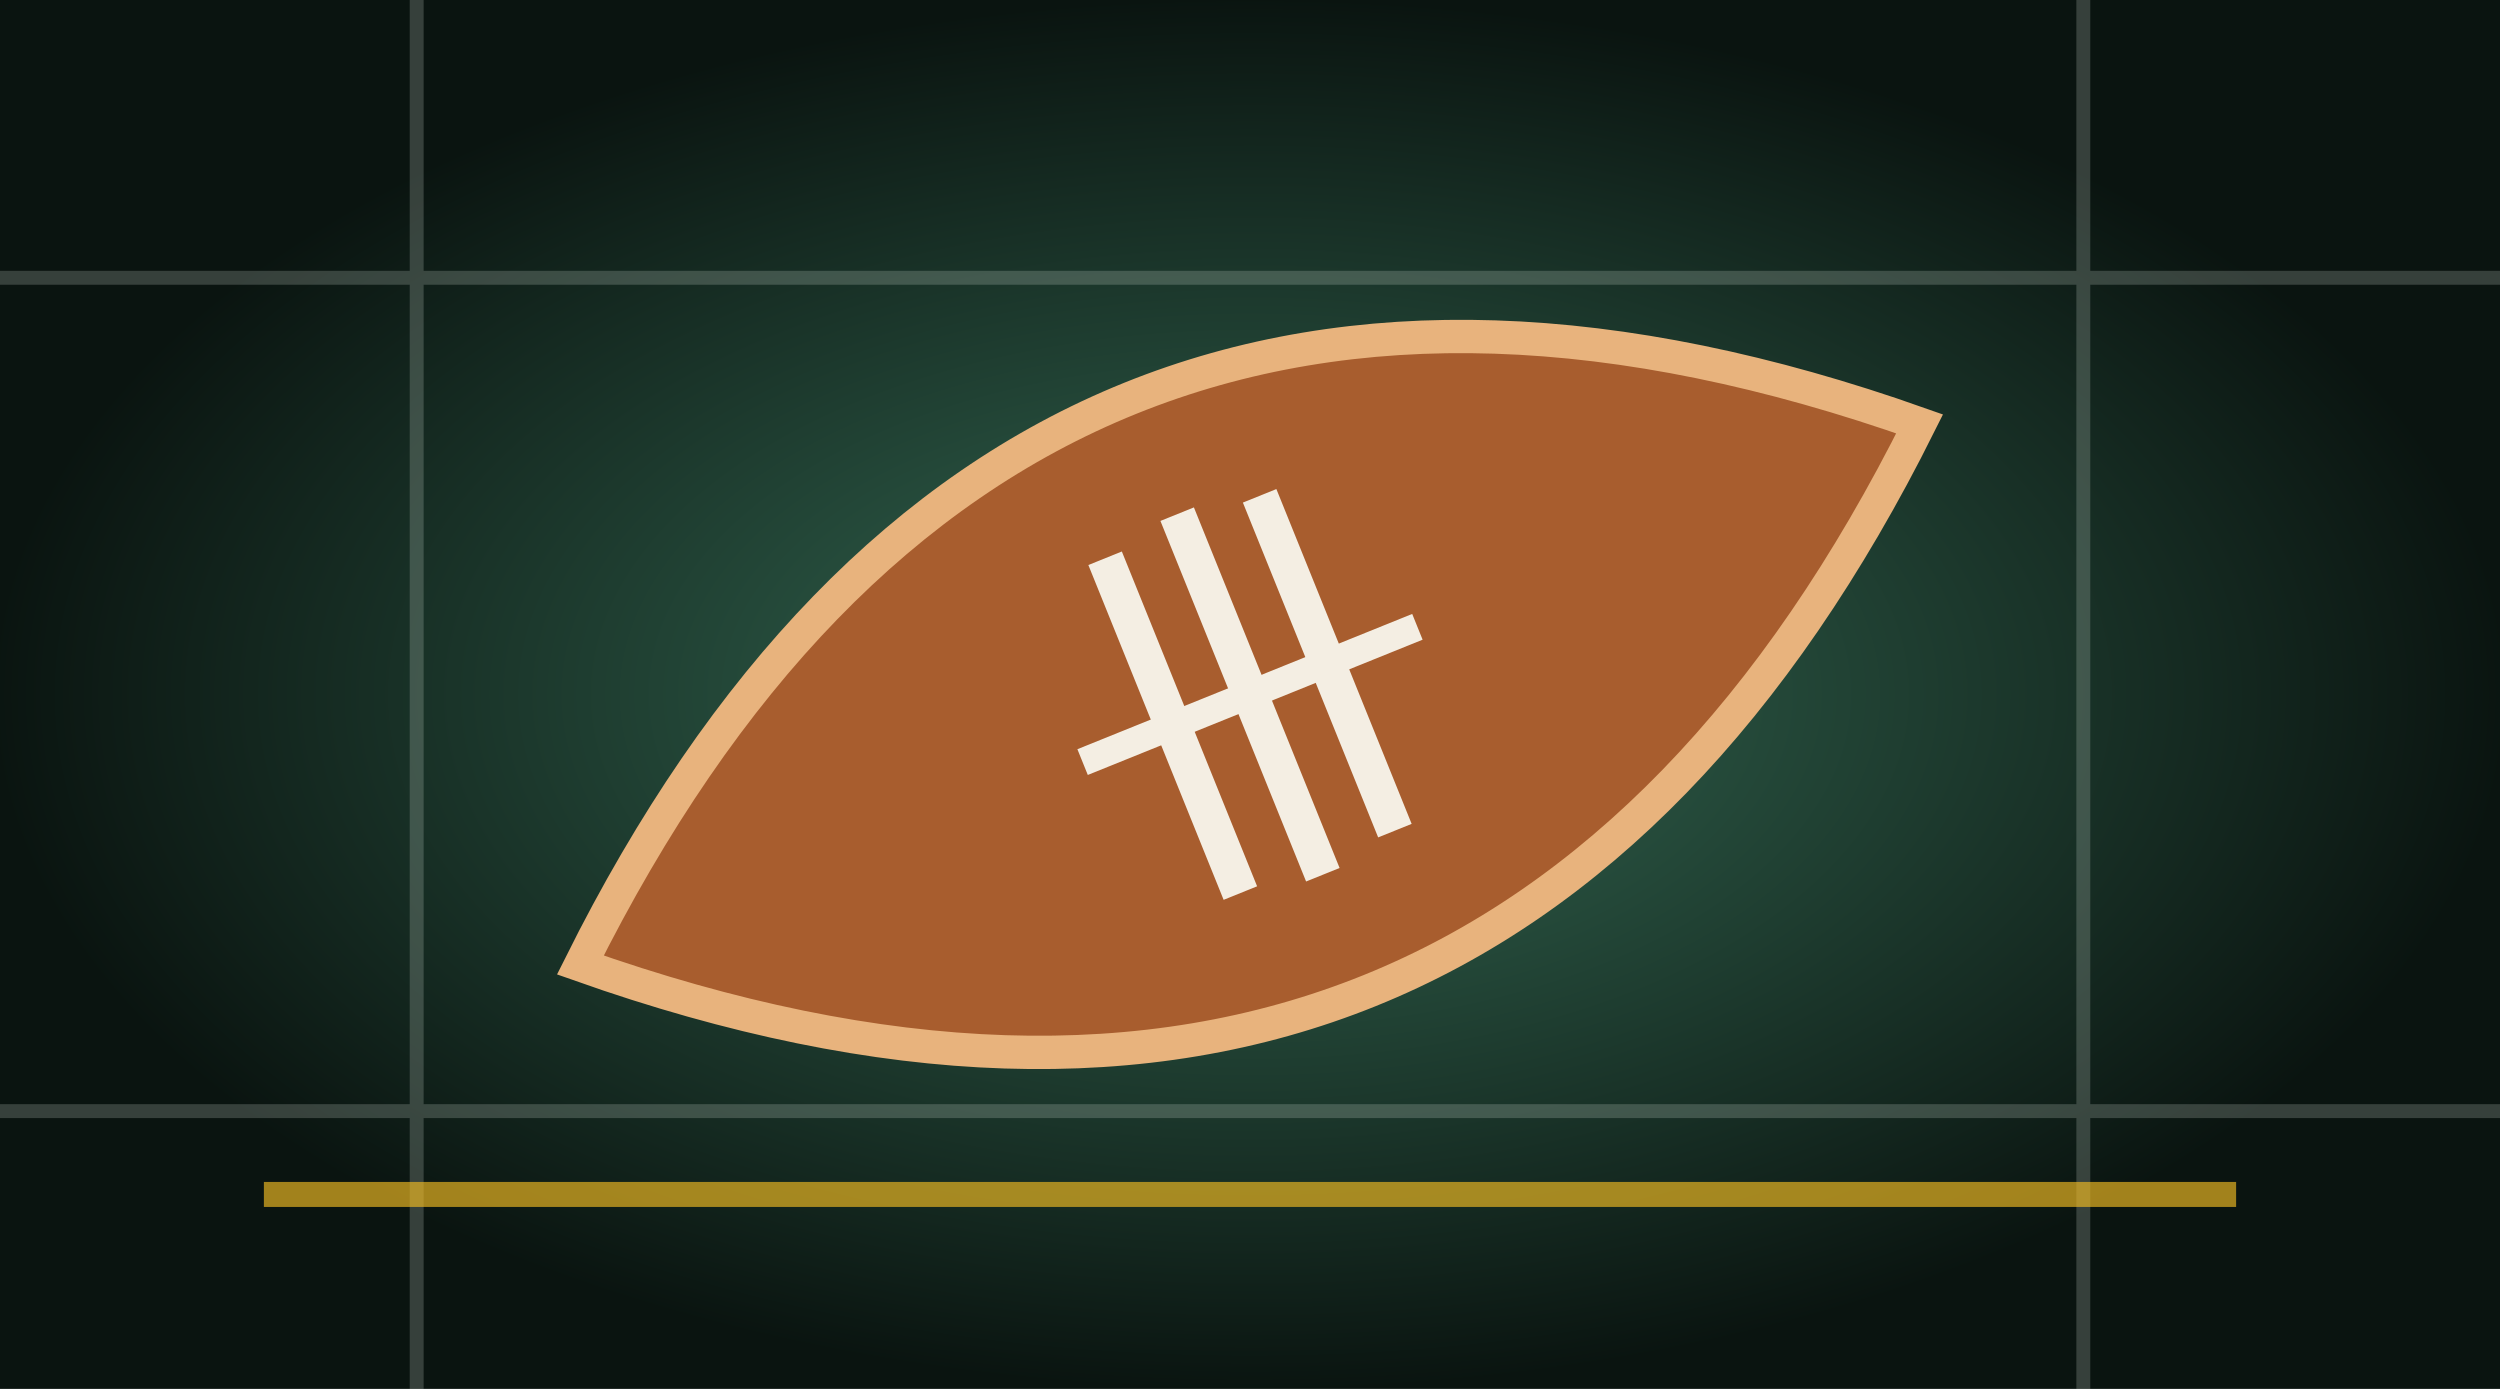
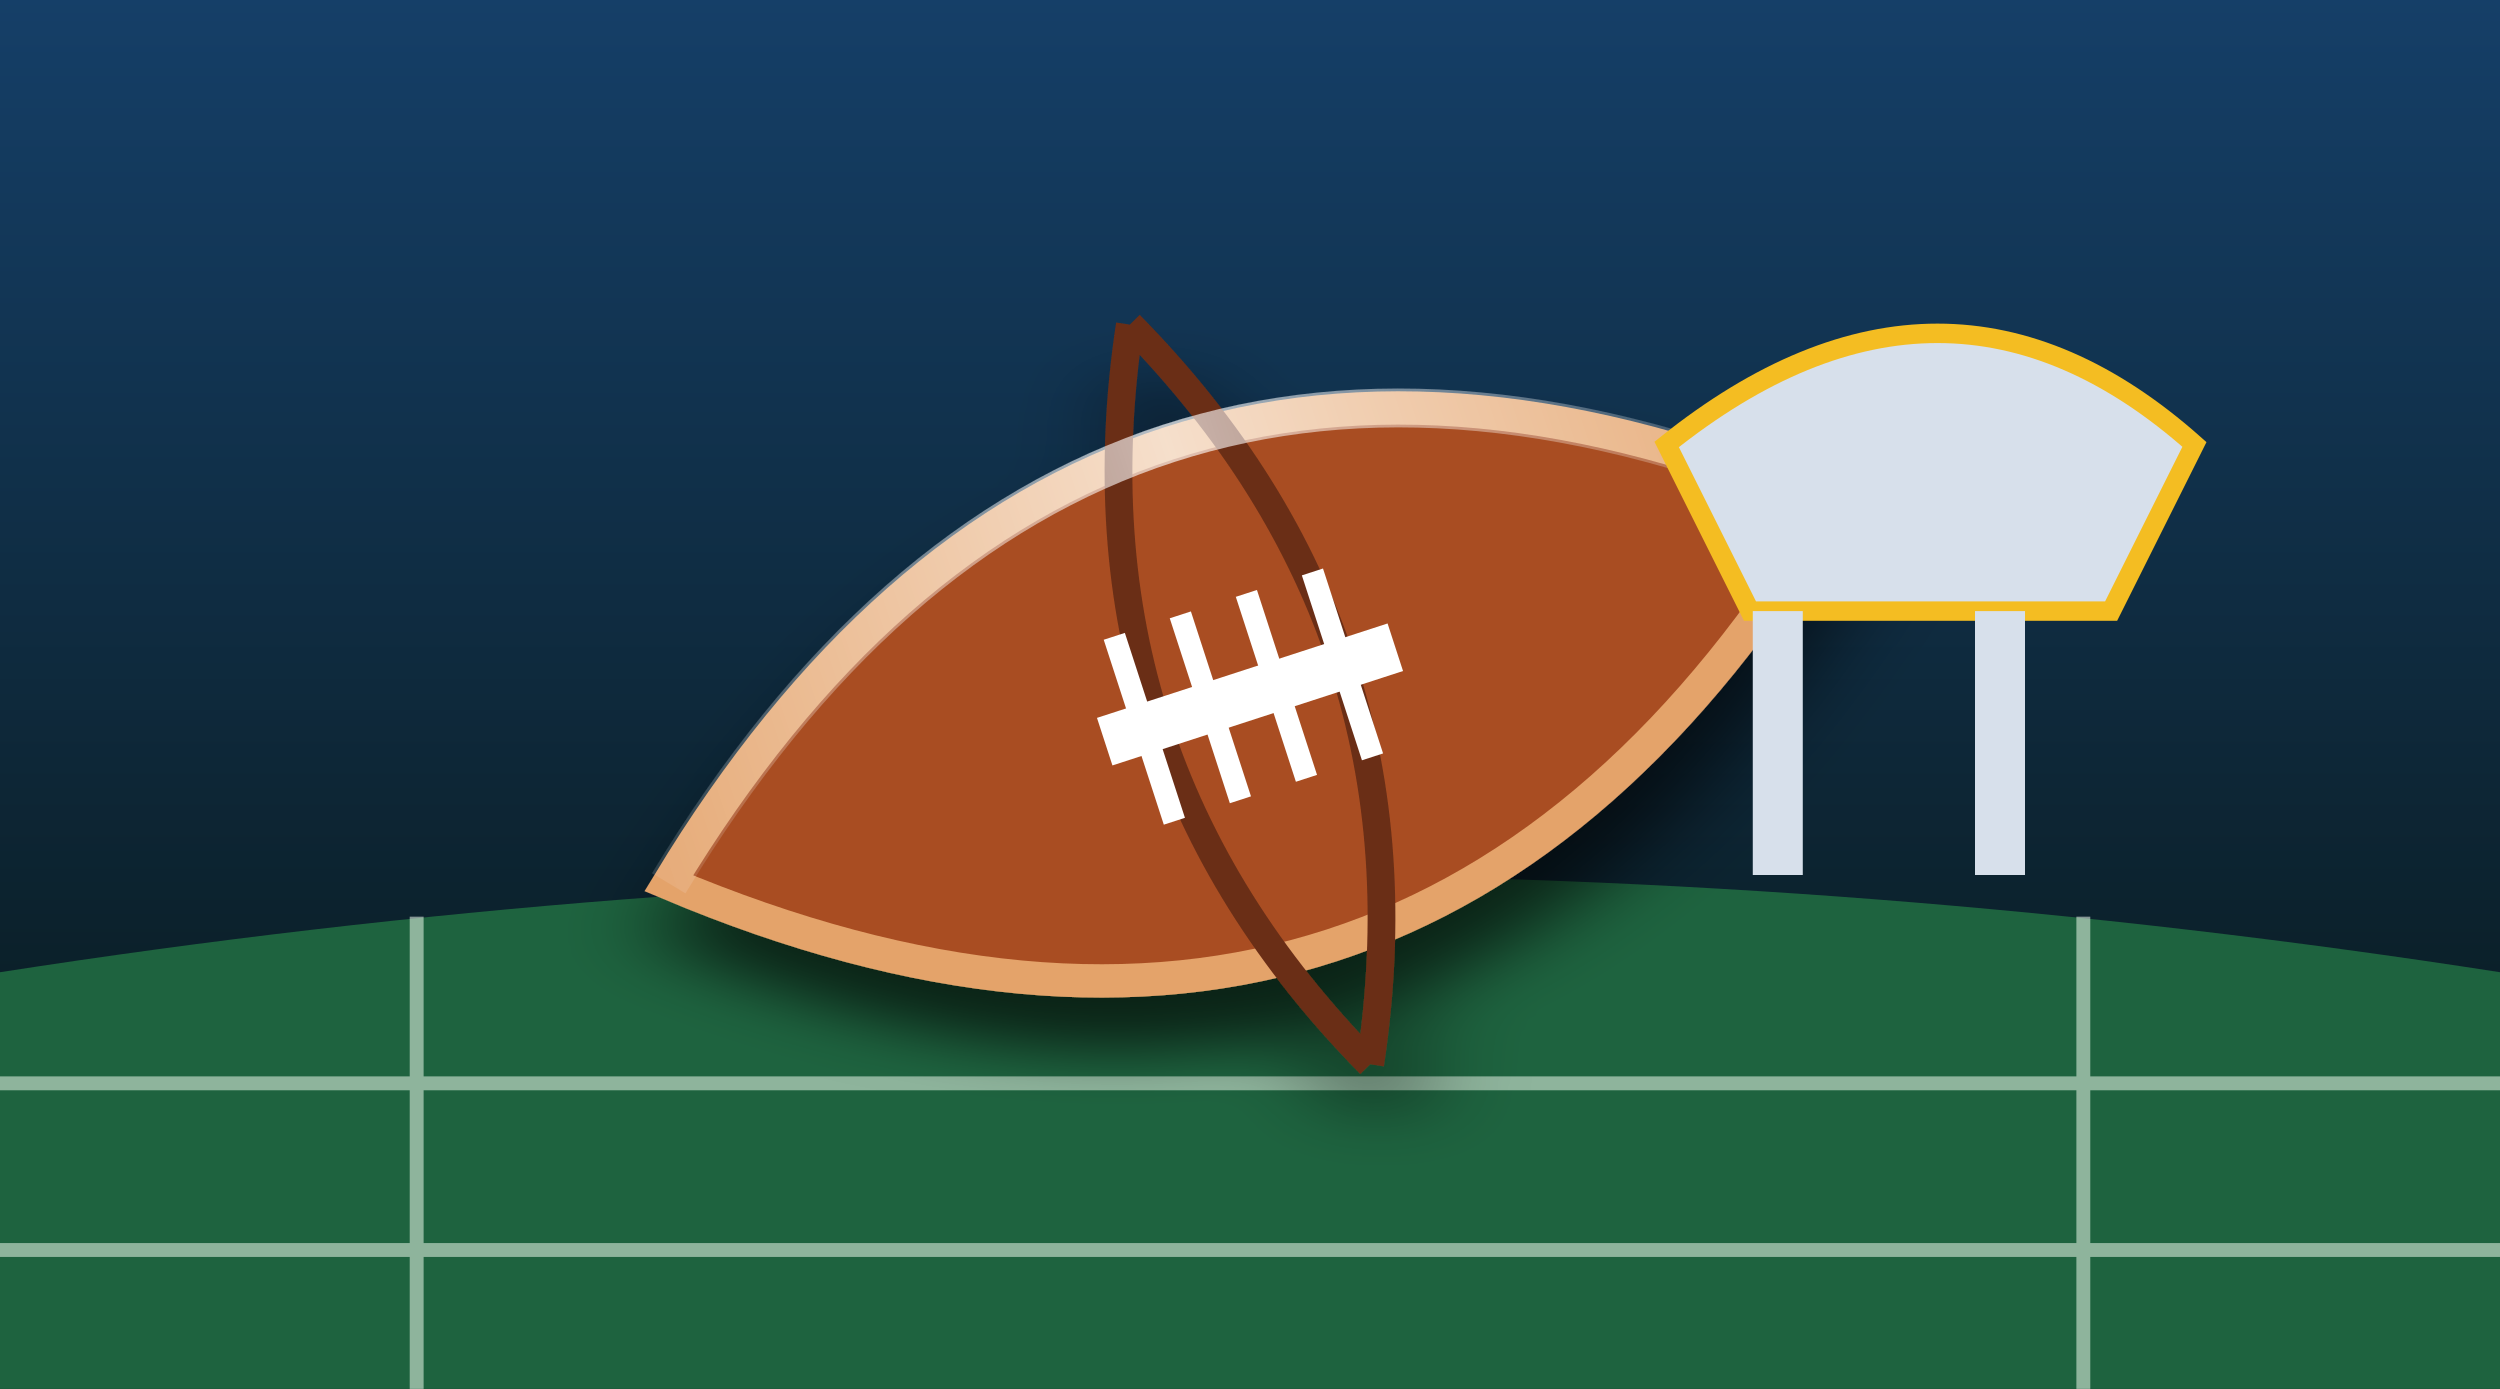
<svg xmlns="http://www.w3.org/2000/svg" viewBox="0 0 900 500">
  <defs>
-     <radialGradient id="g">
-       <stop stop-color="#356b54" />
-       <stop offset="1" stop-color="#0a1410" />
-     </radialGradient>
+     <linearGradient id="b" x2="0" y2="1">
+       <stop stop-color="#153f68" />
+       <stop offset="1" stop-color="#07130f" />
+     </linearGradient>
+     <linearGradient id="l">
+       <stop stop-color="#fff" stop-opacity=".1" />
+       <stop offset=".5" stop-color="#fff" stop-opacity=".65" />
+       <stop offset="1" stop-color="#fff" stop-opacity=".1" />
+     </linearGradient>
+     <filter id="s">
+       <feDropShadow dx="0" dy="20" stdDeviation="15" flood-opacity=".65" />
+     </filter>
  </defs>
-   <rect width="900" height="500" fill="url(#g)" />
-   <path d="M0 100H900M0 400H900M150 0V500M750 0V500" stroke="#e8f0e8" stroke-width="5" opacity=".2" />
-   <g transform="rotate(-22 450 250)">
-     <path d="M190 250Q450 20 710 250Q450 480 190 250Z" fill="#a85d2e" stroke="#e8b37d" stroke-width="12" />
-     <path d="M420 185v130M450 180v140M480 185v130" stroke="#f4eee3" stroke-width="13" />
-     <path d="M385 250h130" stroke="#f4eee3" stroke-width="10" />
+   <rect width="900" height="500" fill="url(#b)" />
+   <path d="M0 350Q450 280 900 350V500H0Z" fill="#1e633f" />
+   <path d="M0 390H900M0 450H900M150 330V500M750 330V500" stroke="#e9f5e9" stroke-opacity=".55" stroke-width="5" />
+   <g filter="url(#s)" transform="translate(190 80) rotate(-18 260 170)">
+     <path d="M40 170Q260-20 480 170Q260 360 40 170Z" fill="#a94e22" stroke="#e4a36b" stroke-width="12" />
+     <path d="M260 30Q190 170 260 310M260 30Q330 170 260 310" fill="none" stroke="#6b2e17" stroke-width="10" />
+     <path d="M205 170h110" stroke="#fff" stroke-width="18" />
+     <path d="M220 135v70m25-70v70m25-70v70m25-70v70" stroke="#fff" stroke-width="8" />
+     <path d="M40 170Q260-20 480 170" fill="none" stroke="url(#l)" stroke-width="14" />
  </g>
-   <path d="M95 430h710" stroke="#f4bd22" stroke-width="9" opacity=".65" />
+   <path d="M600 160q100-80 190 0l-30 60H630z" fill="#d7e0eb" stroke="#f4bd22" stroke-width="7" />
+   <path d="M640 220v95m80-95v95" stroke="#d7e0eb" stroke-width="18" />
</svg>
